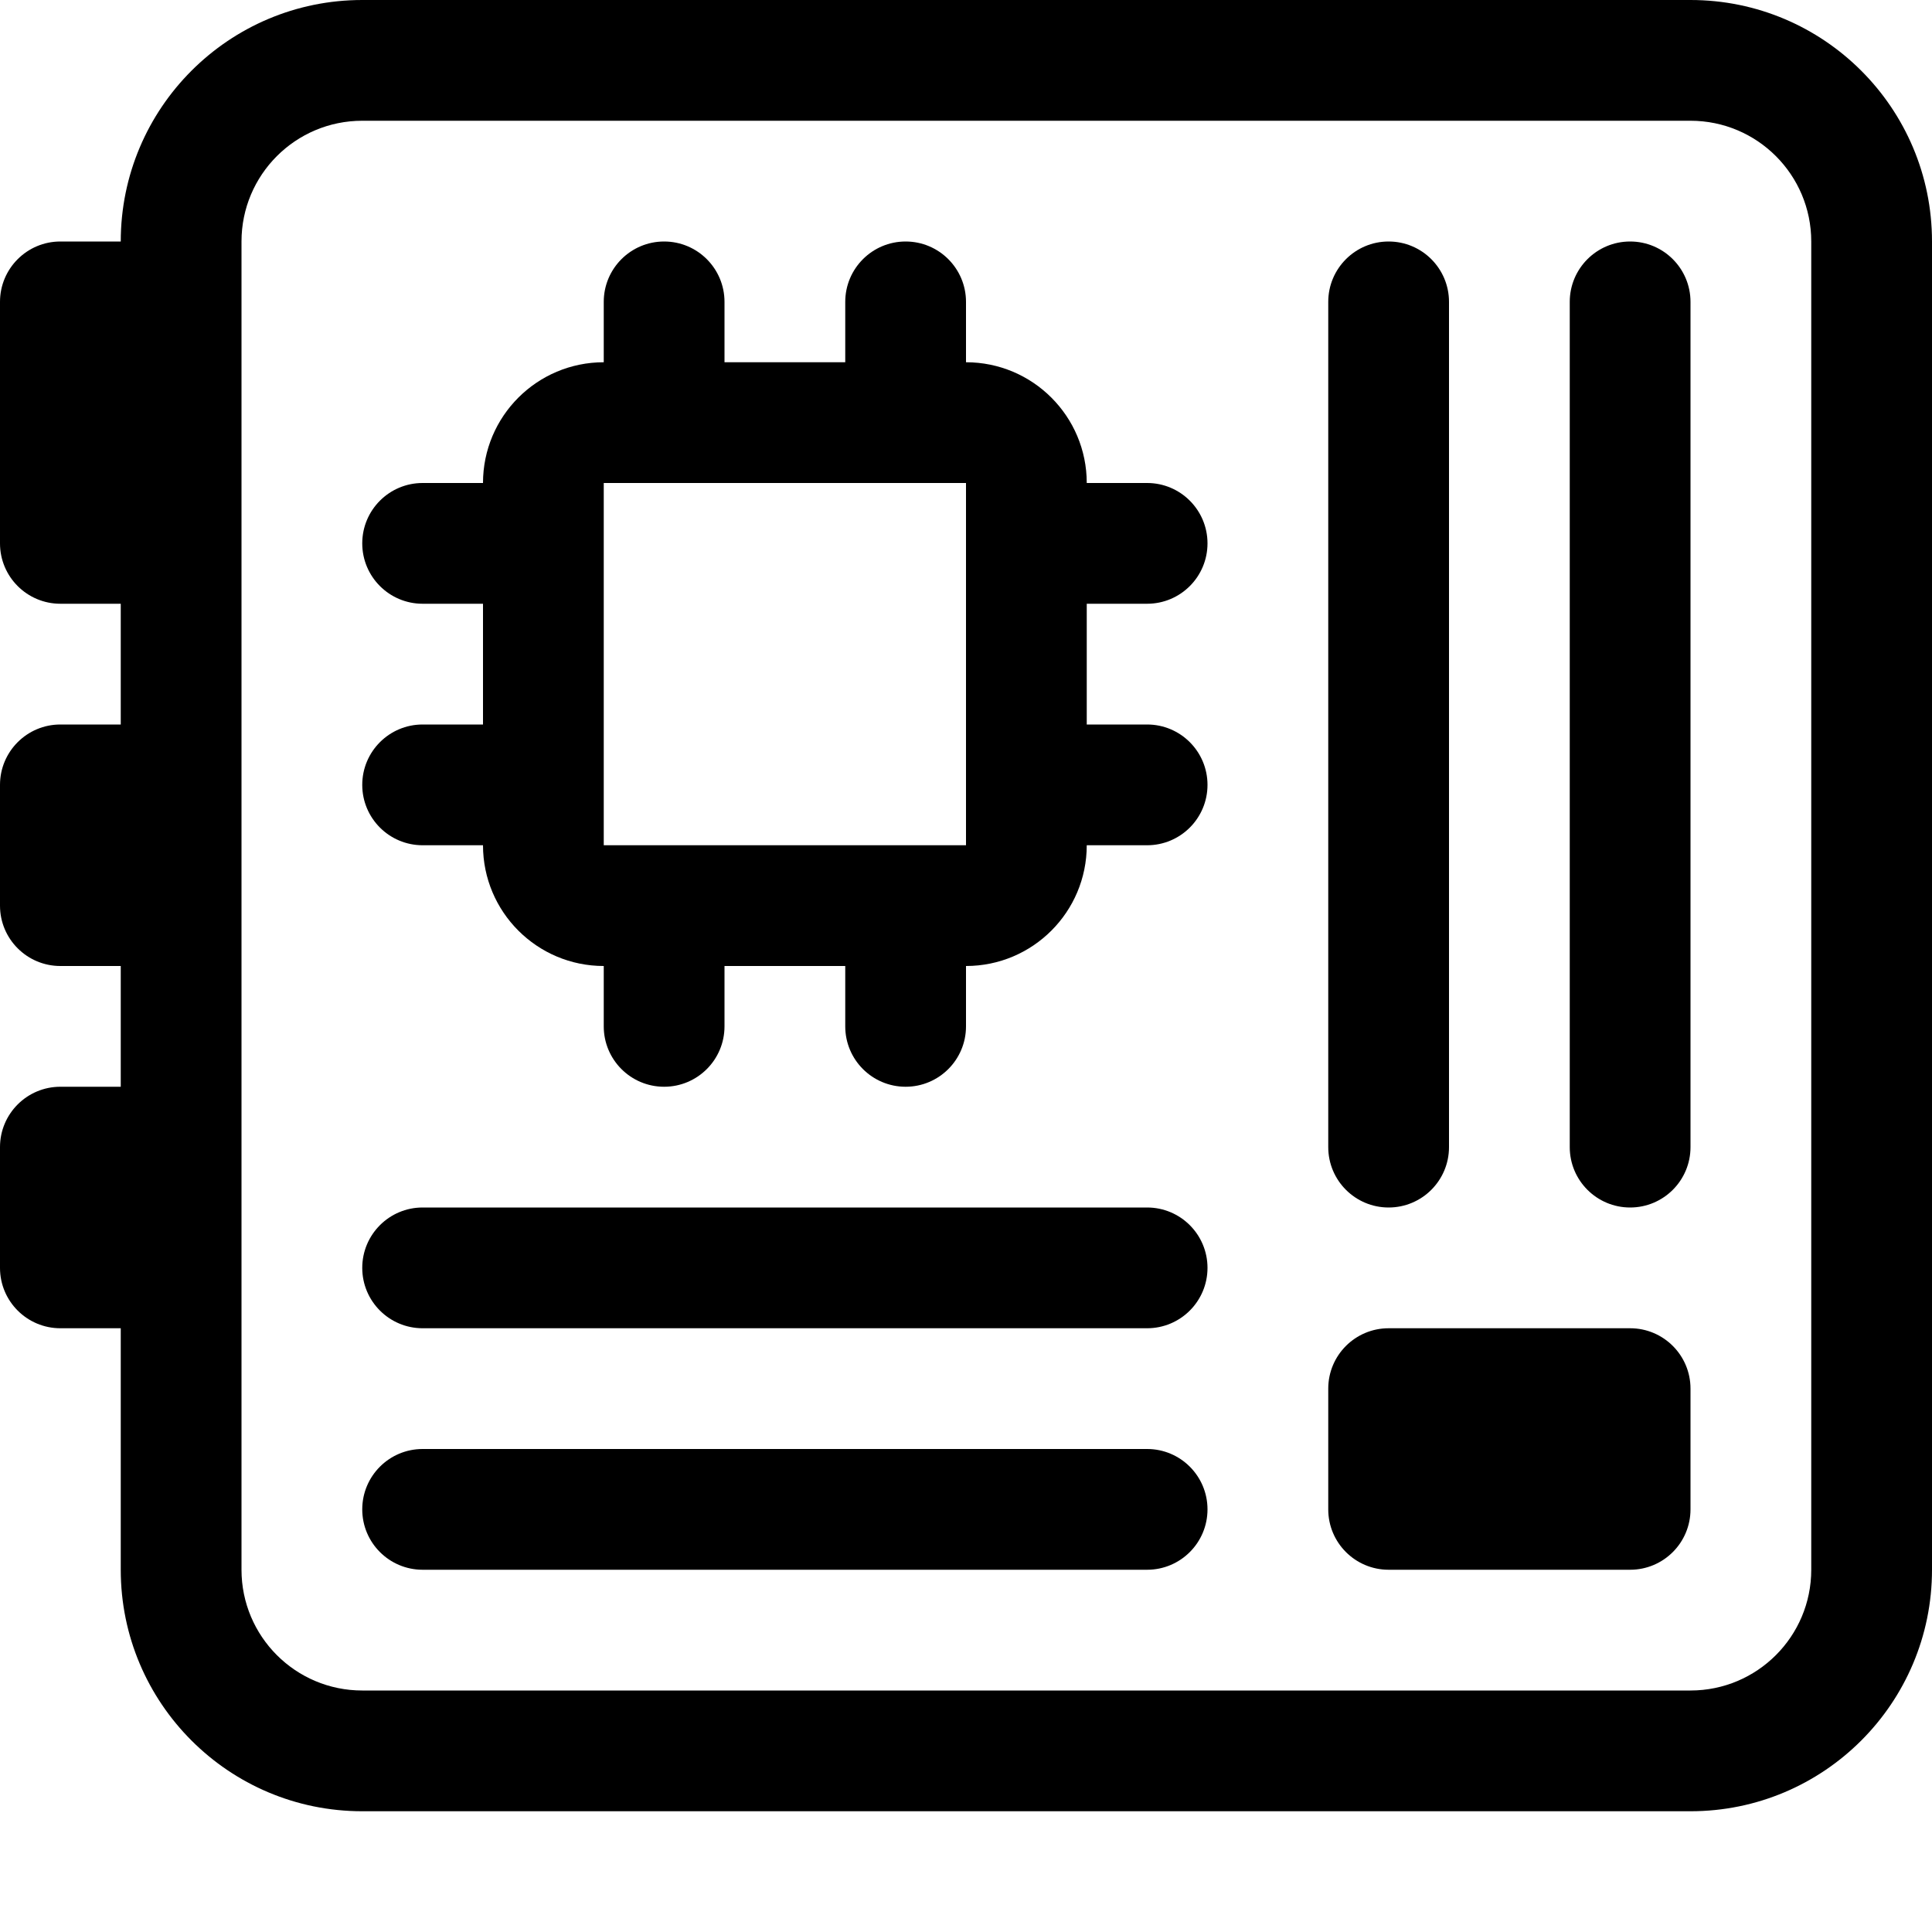
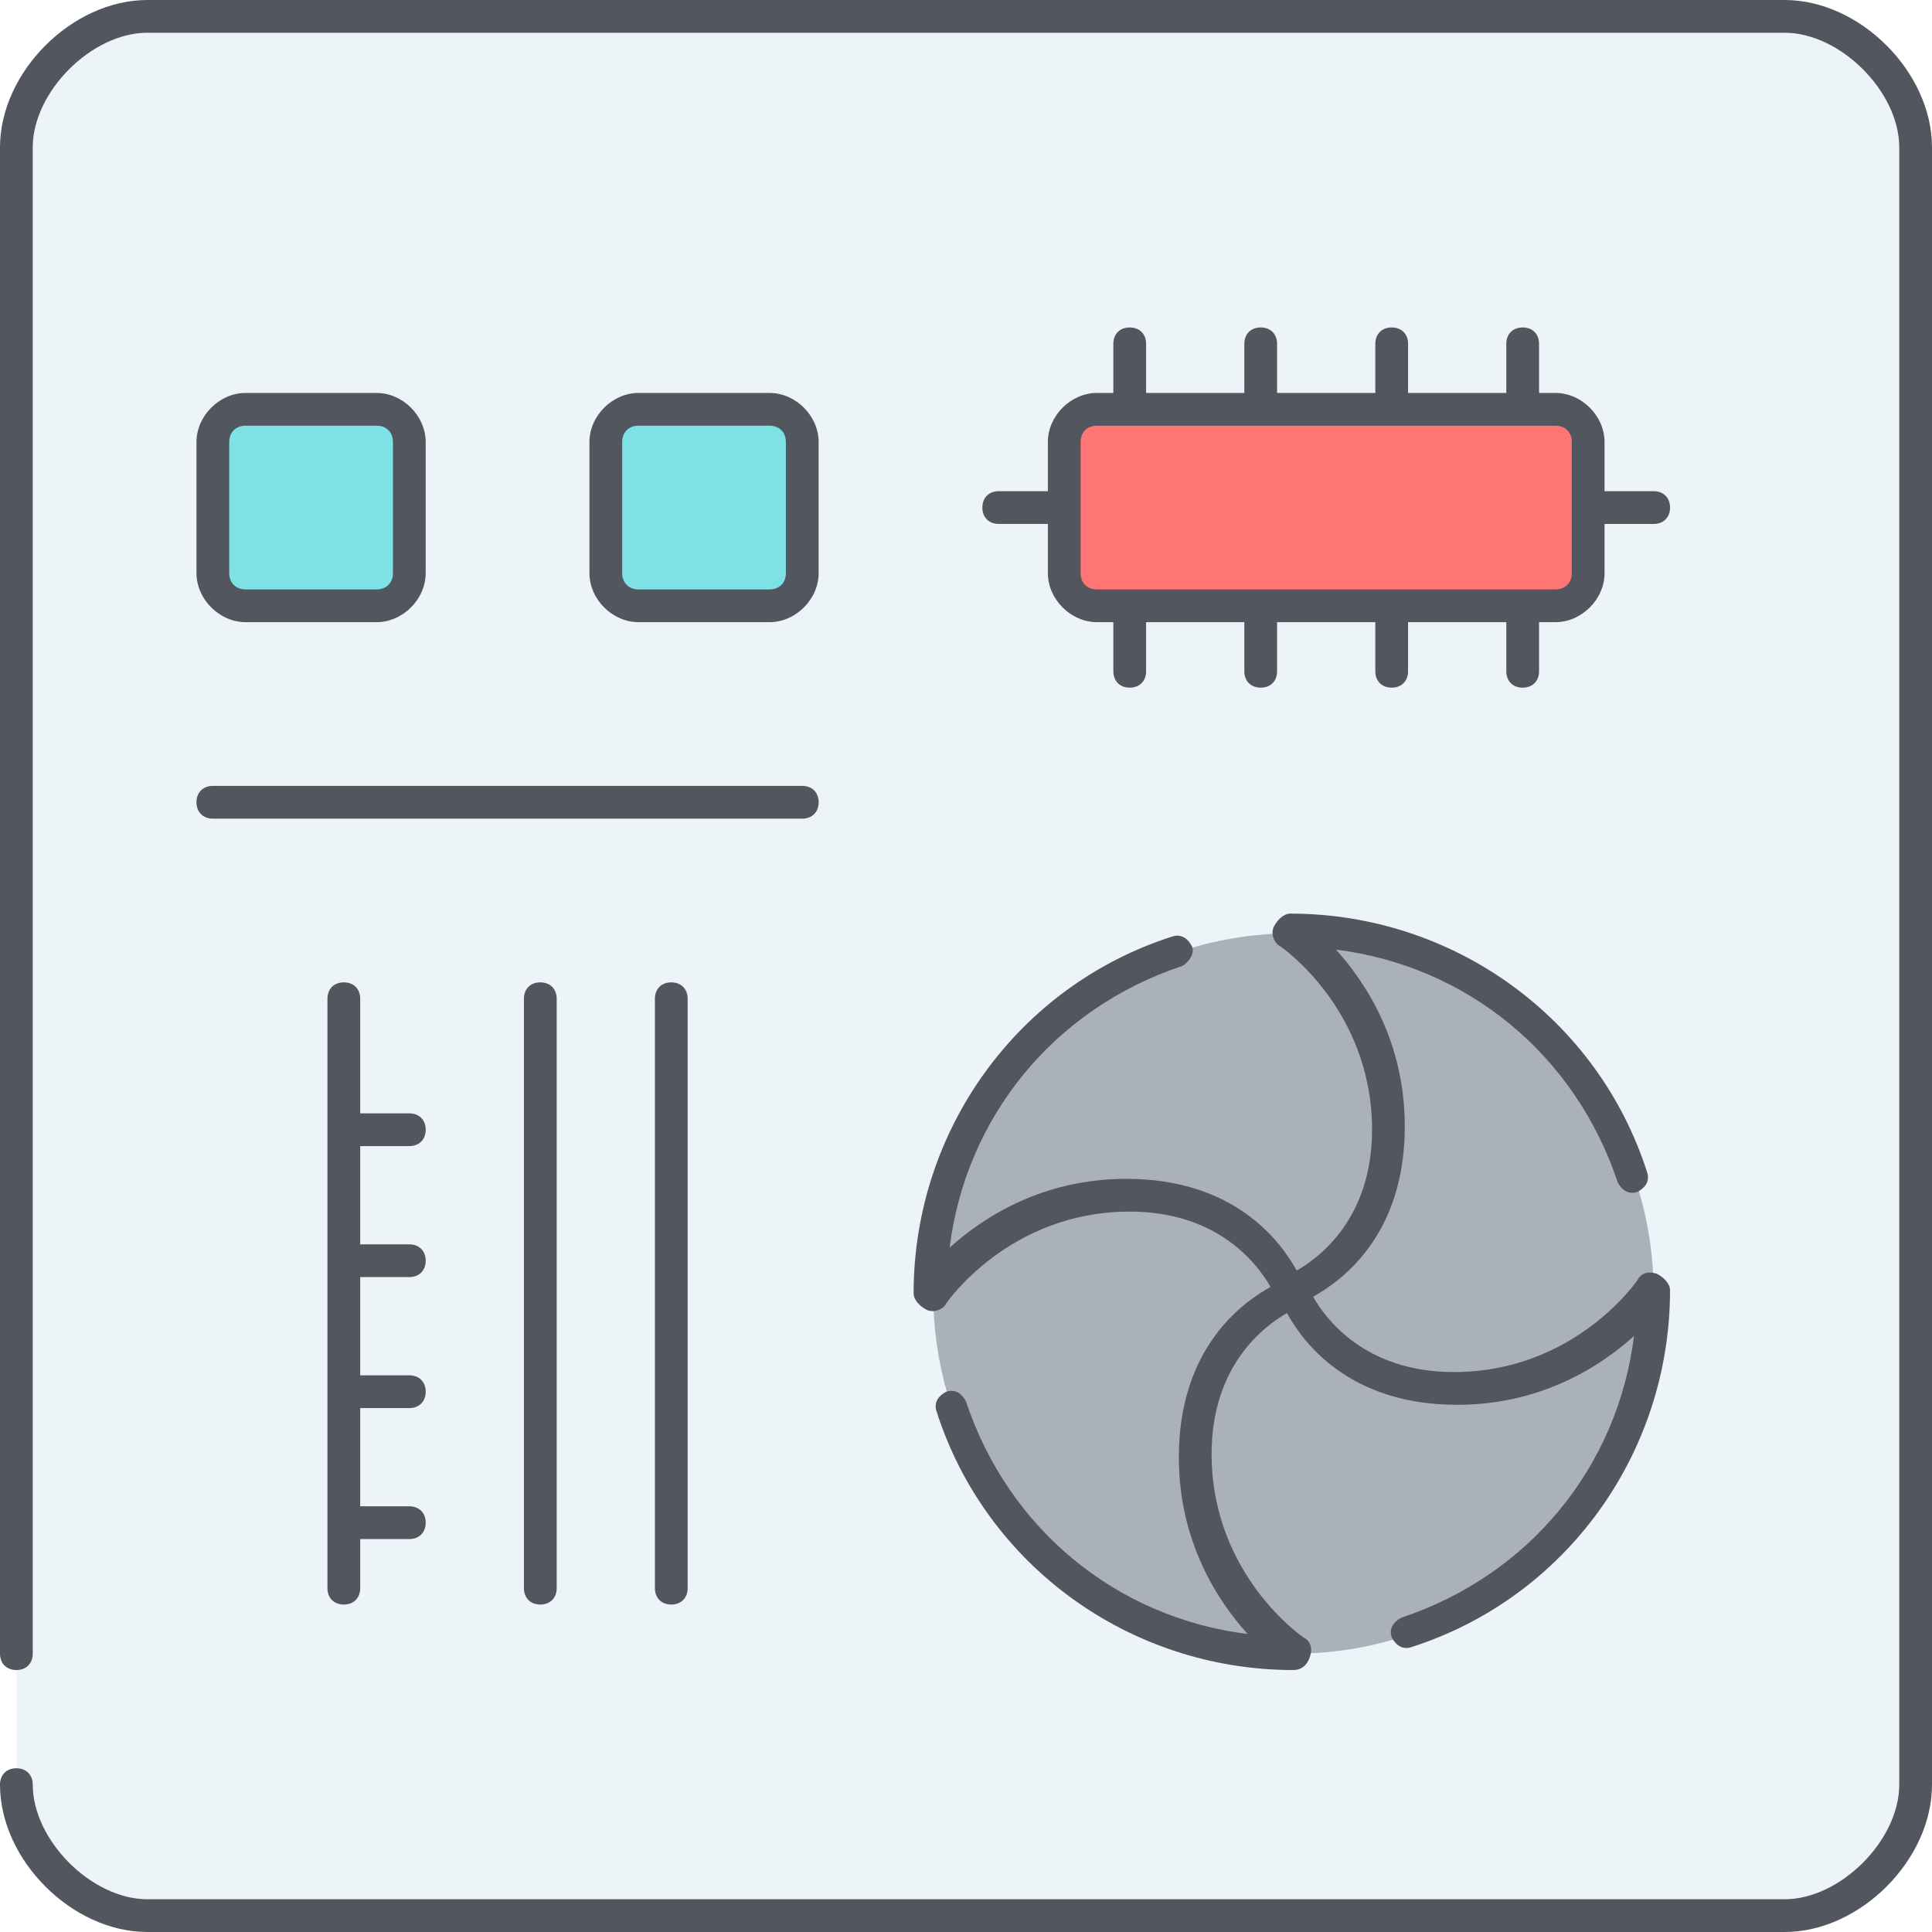
- <svg xmlns="http://www.w3.org/2000/svg" width="16" height="16" fill="currentColor" class="bi bi-motherboard" viewBox="0 0 16 16">
-   <path d="M11.5 2a.5.5 0 0 1 .5.5v7a.5.5 0 0 1-1 0v-7a.5.5 0 0 1 .5-.5Zm2 0a.5.5 0 0 1 .5.5v7a.5.5 0 0 1-1 0v-7a.5.5 0 0 1 .5-.5Zm-10 8a.5.5 0 0 0 0 1h6a.5.5 0 0 0 0-1h-6Zm0 2a.5.5 0 0 0 0 1h6a.5.5 0 0 0 0-1h-6ZM5 3a1 1 0 0 0-1 1h-.5a.5.5 0 0 0 0 1H4v1h-.5a.5.5 0 0 0 0 1H4a1 1 0 0 0 1 1v.5a.5.5 0 0 0 1 0V8h1v.5a.5.5 0 0 0 1 0V8a1 1 0 0 0 1-1h.5a.5.5 0 0 0 0-1H9V5h.5a.5.5 0 0 0 0-1H9a1 1 0 0 0-1-1v-.5a.5.5 0 0 0-1 0V3H6v-.5a.5.5 0 0 0-1 0V3Zm0 1h3v3H5V4Zm6.5 7a.5.5 0 0 0-.5.5v1a.5.5 0 0 0 .5.5h2a.5.5 0 0 0 .5-.5v-1a.5.5 0 0 0-.5-.5h-2Z" />
-   <path d="M1 2a2 2 0 0 1 2-2h11a2 2 0 0 1 2 2v11a2 2 0 0 1-2 2H3a2 2 0 0 1-2-2v-2H.5a.5.5 0 0 1-.5-.5v-1A.5.5 0 0 1 .5 9H1V8H.5a.5.5 0 0 1-.5-.5v-1A.5.5 0 0 1 .5 6H1V5H.5a.5.5 0 0 1-.5-.5v-2A.5.5 0 0 1 .5 2H1Zm1 11a1 1 0 0 0 1 1h11a1 1 0 0 0 1-1V2a1 1 0 0 0-1-1H3a1 1 0 0 0-1 1v11Z" />
+ <svg xmlns="http://www.w3.org/2000/svg" version="1.1" id="Layer_1" x="0px" y="0px" viewBox="0 0 503.467 503.467" style="enable-background:new 0 0 503.467 503.467;" xml:space="preserve">
+   <g transform="translate(1 1)">
+     <path style="fill:#00AEEF;" d="M105.667,114.2v34.133c0,4.267-4.267,8.533-8.533,8.533H63c-4.267,0-8.533-4.267-8.533-8.533V114.2   c0-4.267,4.267-8.533,8.533-8.533h34.133C101.4,105.667,105.667,109.933,105.667,114.2" />
+     <path style="fill:#ECF4F7;" d="M498.2,37.4v426.667c0,17.067-17.067,34.133-34.133,34.133H37.4   c-17.067,0-34.133-17.067-34.133-34.133V37.4c0-17.067,17.067-34.133,34.133-34.133h426.667C481.133,3.267,498.2,20.333,498.2,37.4   L498.2,37.4z" />
+     <circle style="fill:#AAB1BA;" cx="336.067" cy="336.067" r="93.867" />
+     <path style="fill:#7EE1E6;" d="M208.067,114.2v34.133c0,4.267-3.413,8.533-8.533,8.533H165.4c-4.267,0-8.533-4.267-8.533-8.533   V114.2c0-4.267,4.267-8.533,8.533-8.533h34.133C204.653,105.667,208.067,109.933,208.067,114.2z M105.667,114.2v34.133   c0,4.267-4.267,8.533-8.533,8.533H63c-4.267,0-8.533-4.267-8.533-8.533V114.2c0-4.267,4.267-8.533,8.533-8.533h34.133   C101.4,105.667,105.667,109.933,105.667,114.2z" />
+     <path style="fill:#FF7474;" d="M412.867,131.267v17.067c0,4.267-3.413,8.533-8.533,8.533H395.8h-34.133h-34.133H293.4h-8.533   c-5.12,0-8.533-4.267-8.533-8.533v-17.067V114.2c0-4.267,3.413-8.533,8.533-8.533h8.533h34.133h34.133H395.8h8.533   c5.12,0,8.533,4.267,8.533,8.533V131.267z" />
+   </g>
+   <path style="fill:#51565F;" d="M465.067,503.467H38.4c-19.627,0-38.4-18.773-38.4-38.4c0-2.56,1.707-4.267,4.267-4.267  s4.267,1.707,4.267,4.267c0,14.507,15.36,29.867,29.867,29.867h426.667c14.507,0,29.867-15.36,29.867-29.867V38.4  c0-14.507-15.36-29.867-29.867-29.867H38.4c-14.507,0-29.867,15.36-29.867,29.867v392.533c0,2.56-1.707,4.267-4.267,4.267  S0,433.493,0,430.933V38.4C0,18.773,18.773,0,38.4,0h426.667c19.627,0,38.4,18.773,38.4,38.4v426.667  C503.467,484.693,484.693,503.467,465.067,503.467z M337.067,435.2c-42.667,0-80.213-27.307-93.013-67.413  c-0.853-2.56,0.853-4.267,2.56-5.12c2.56-0.853,4.267,0.853,5.12,2.56c11.093,33.28,39.253,56.32,73.387,60.587  c-7.68-8.533-17.92-23.893-17.92-46.08c0-28.16,16.213-40.107,23.893-44.373c-3.413-5.973-13.653-19.627-36.693-19.627  c-31.573,0-47.787,23.893-47.787,23.893c-0.853,1.707-3.413,2.56-5.12,1.707c-1.707-0.853-3.413-2.56-3.413-4.267  c0-42.667,27.307-80.213,67.413-93.013c2.56-0.853,4.267,0.853,5.12,2.56s-0.853,4.267-2.56,5.12  c-33.28,11.093-56.32,39.253-60.587,73.387c8.533-7.68,23.893-17.92,46.08-17.92c28.16,0,40.107,16.213,44.373,23.893  c5.973-3.413,19.627-13.653,19.627-36.693c0-31.573-23.893-47.787-23.893-47.787c-1.707-0.853-2.56-3.413-1.707-5.12  s2.56-3.413,4.267-3.413c42.667,0,80.213,27.307,93.013,67.413c0.853,2.56-0.853,4.267-2.56,5.12c-2.56,0.853-4.267-0.853-5.12-2.56  c-11.093-33.28-39.253-56.32-73.387-60.587c7.68,8.533,17.92,23.893,17.92,46.08c0,28.16-16.213,40.107-23.893,44.373  c3.413,5.973,13.653,19.627,36.693,19.627c31.573,0,47.787-23.893,47.787-23.893c0.853-1.707,2.56-2.56,5.12-1.707  c1.707,0.853,3.413,2.56,3.413,4.267c0,42.667-27.307,80.213-67.413,93.013c-2.56,0.853-4.267-0.853-5.12-2.56  c-0.853-2.56,0.853-4.267,2.56-5.12c33.28-11.093,56.32-39.253,60.587-73.387c-8.533,7.68-23.893,17.92-46.08,17.92  c-28.16,0-40.107-16.213-44.373-23.893c-5.973,3.413-19.627,13.653-19.627,36.693c0,31.573,23.893,47.787,23.893,47.787  c1.707,0.853,2.56,2.56,1.707,5.12C340.48,434.347,338.773,435.2,337.067,435.2z M174.933,418.133c-2.56,0-4.267-1.707-4.267-4.267  v-153.6c0-2.56,1.707-4.267,4.267-4.267c2.56,0,4.267,1.707,4.267,4.267v153.6C179.2,416.427,177.493,418.133,174.933,418.133z   M140.8,418.133c-2.56,0-4.267-1.707-4.267-4.267v-153.6c0-2.56,1.707-4.267,4.267-4.267c2.56,0,4.267,1.707,4.267,4.267v153.6  C145.067,416.427,143.36,418.133,140.8,418.133z M89.6,418.133c-2.56,0-4.267-1.707-4.267-4.267v-153.6  c0-2.56,1.707-4.267,4.267-4.267c2.56,0,4.267,1.707,4.267,4.267v29.867h12.8c2.56,0,4.267,1.707,4.267,4.267  c0,2.56-1.707,4.267-4.267,4.267h-12.8v25.6h12.8c2.56,0,4.267,1.707,4.267,4.267c0,2.56-1.707,4.267-4.267,4.267h-12.8v25.6h12.8  c2.56,0,4.267,1.707,4.267,4.267s-1.707,4.267-4.267,4.267h-12.8v25.6h12.8c2.56,0,4.267,1.707,4.267,4.267  s-1.707,4.267-4.267,4.267h-12.8v12.8C93.867,416.427,92.16,418.133,89.6,418.133z M209.067,213.333h-153.6  c-2.56,0-4.267-1.707-4.267-4.267c0-2.56,1.707-4.267,4.267-4.267h153.6c2.56,0,4.267,1.707,4.267,4.267  C213.333,211.627,211.627,213.333,209.067,213.333z M396.8,179.2c-2.56,0-4.267-1.707-4.267-4.267v-12.8h-25.6v12.8  c0,2.56-1.707,4.267-4.267,4.267s-4.267-1.707-4.267-4.267v-12.8h-25.6v12.8c0,2.56-1.707,4.267-4.267,4.267  s-4.267-1.707-4.267-4.267v-12.8h-25.6v12.8c0,2.56-1.707,4.267-4.267,4.267s-4.267-1.707-4.267-4.267v-12.8h-4.267  c-6.827,0-12.8-5.973-12.8-12.8v-12.8h-12.8c-2.56,0-4.267-1.707-4.267-4.267c0-2.56,1.707-4.267,4.267-4.267h12.8v-12.8  c0-6.827,5.973-12.8,12.8-12.8h4.267V89.6c0-2.56,1.707-4.267,4.267-4.267s4.267,1.707,4.267,4.267v12.8h25.6V89.6  c0-2.56,1.707-4.267,4.267-4.267S332.8,87.04,332.8,89.6v12.8h25.6V89.6c0-2.56,1.707-4.267,4.267-4.267s4.267,1.707,4.267,4.267  v12.8h25.6V89.6c0-2.56,1.707-4.267,4.267-4.267s4.267,1.707,4.267,4.267v12.8h4.267c6.827,0,12.8,5.973,12.8,12.8V128h12.8  c2.56,0,4.267,1.707,4.267,4.267c0,2.56-1.707,4.267-4.267,4.267h-12.8v12.8c0,6.827-5.973,12.8-12.8,12.8h-4.267v12.8  C401.067,177.493,399.36,179.2,396.8,179.2z M281.6,132.267v17.067c0,2.56,1.707,4.267,4.267,4.267h119.467  c2.56,0,4.267-1.707,4.267-4.267V115.2c0-2.56-1.707-4.267-4.267-4.267H285.867c-2.56,0-4.267,1.707-4.267,4.267V132.267z   M200.533,162.133H166.4c-6.827,0-12.8-5.973-12.8-12.8V115.2c0-6.827,5.973-12.8,12.8-12.8h34.133c6.827,0,12.8,5.973,12.8,12.8  v34.133C213.333,156.16,207.36,162.133,200.533,162.133z M166.4,110.933c-2.56,0-4.267,1.707-4.267,4.267v34.133  c0,2.56,1.707,4.267,4.267,4.267h34.133c2.56,0,4.267-1.707,4.267-4.267V115.2c0-2.56-1.707-4.267-4.267-4.267H166.4z   M98.133,162.133H64c-6.827,0-12.8-5.973-12.8-12.8V115.2c0-6.827,5.973-12.8,12.8-12.8h34.133c6.827,0,12.8,5.973,12.8,12.8v34.133  C110.933,156.16,104.96,162.133,98.133,162.133z M64,110.933c-2.56,0-4.267,1.707-4.267,4.267v34.133  c0,2.56,1.707,4.267,4.267,4.267h34.133c2.56,0,4.267-1.707,4.267-4.267V115.2c0-2.56-1.707-4.267-4.267-4.267H64z" />
+   <g>
+ </g>
+   <g>
+ </g>
+   <g>
+ </g>
+   <g>
+ </g>
+   <g>
+ </g>
+   <g>
+ </g>
+   <g>
+ </g>
+   <g>
+ </g>
+   <g>
+ </g>
+   <g>
+ </g>
+   <g>
+ </g>
+   <g>
+ </g>
+   <g>
+ </g>
+   <g>
+ </g>
+   <g>
+ </g>
</svg>
